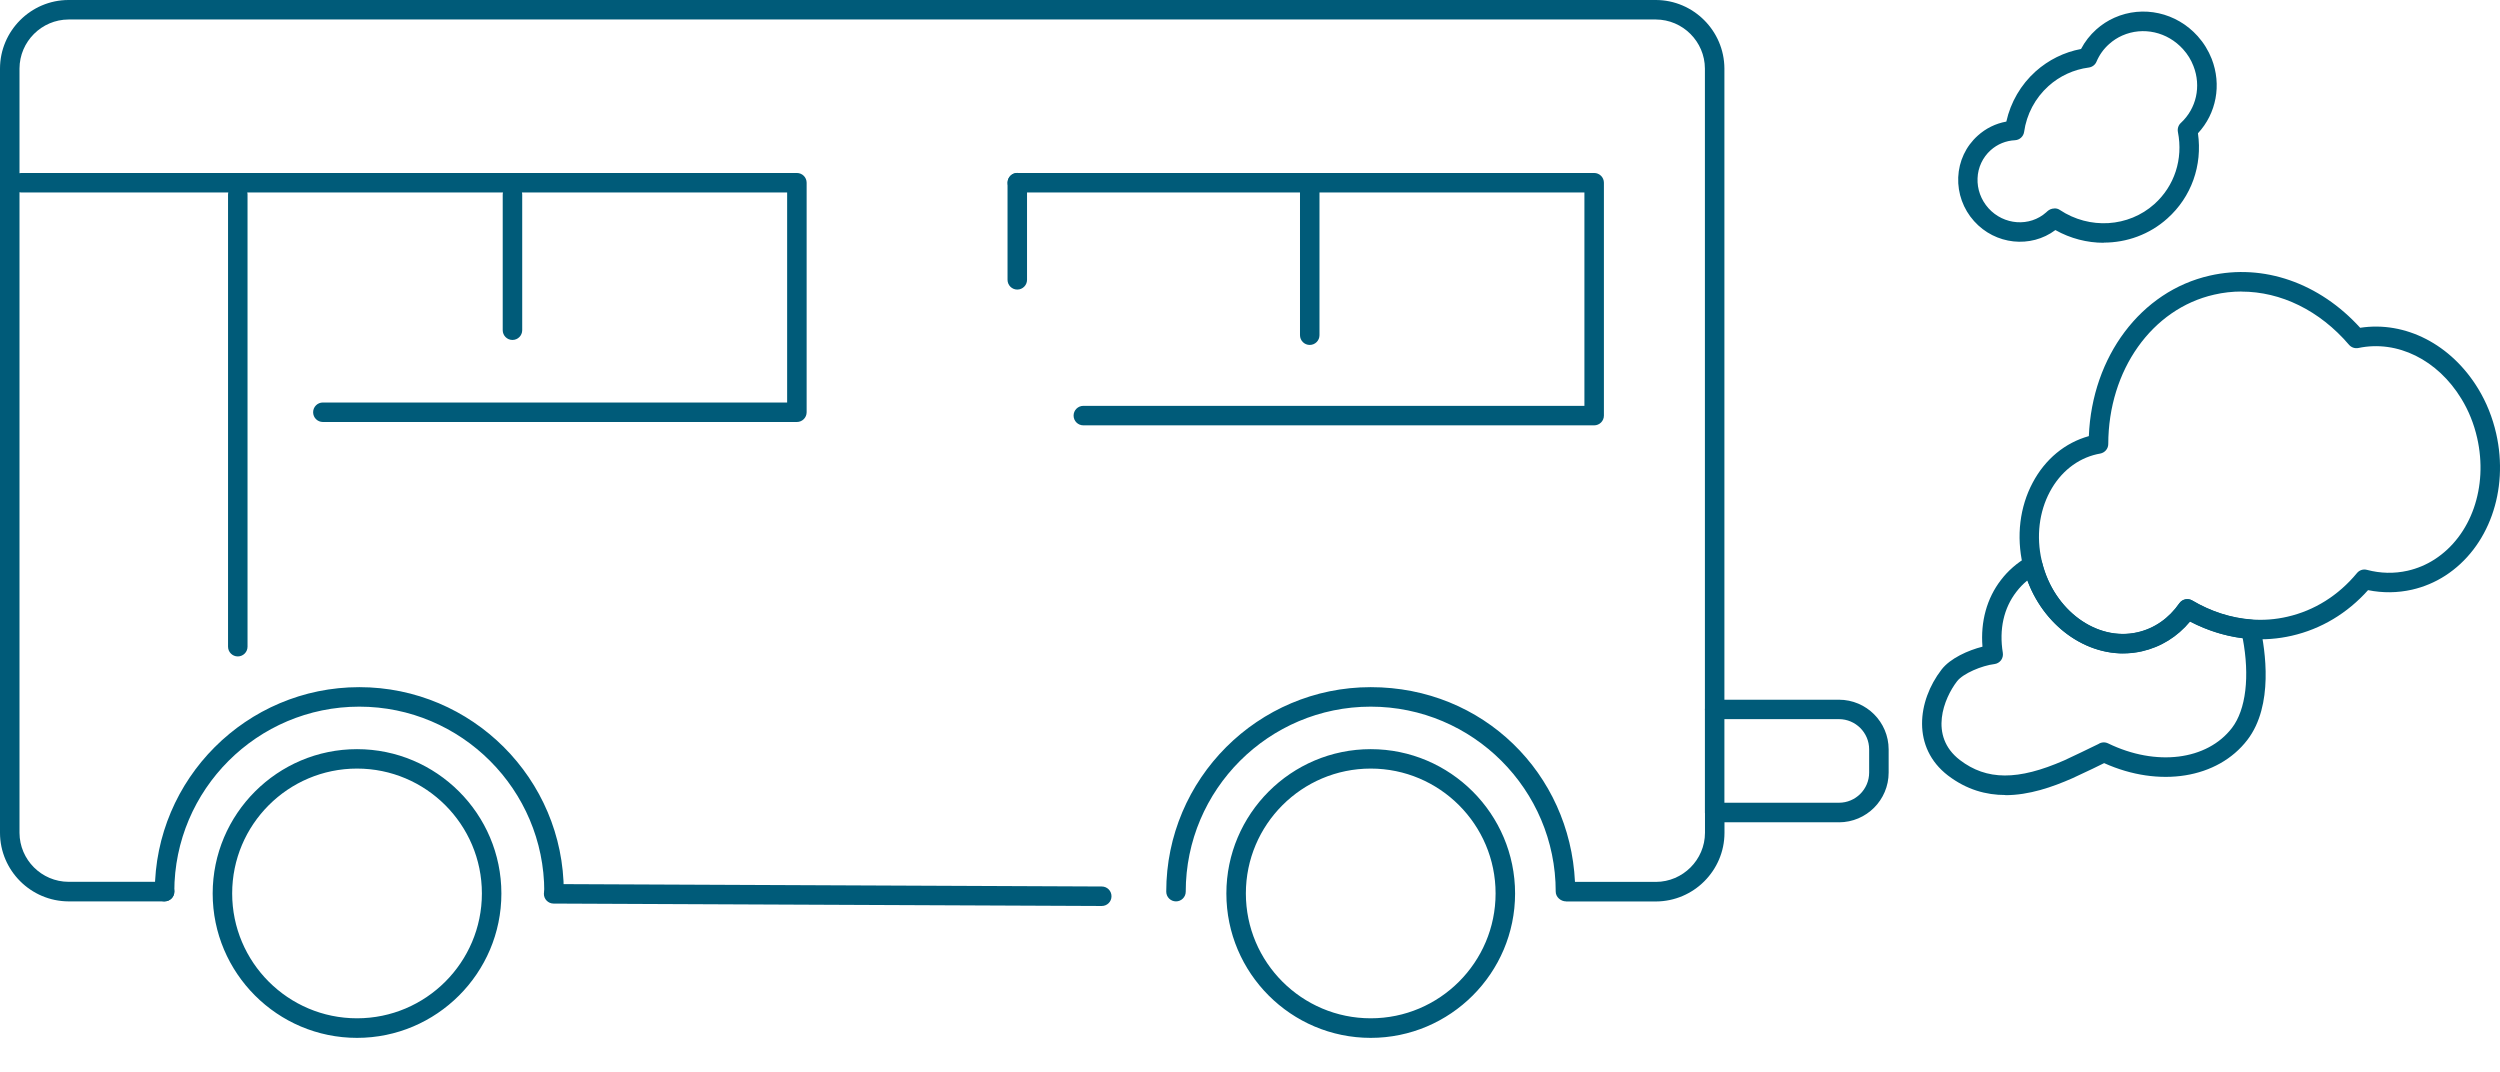
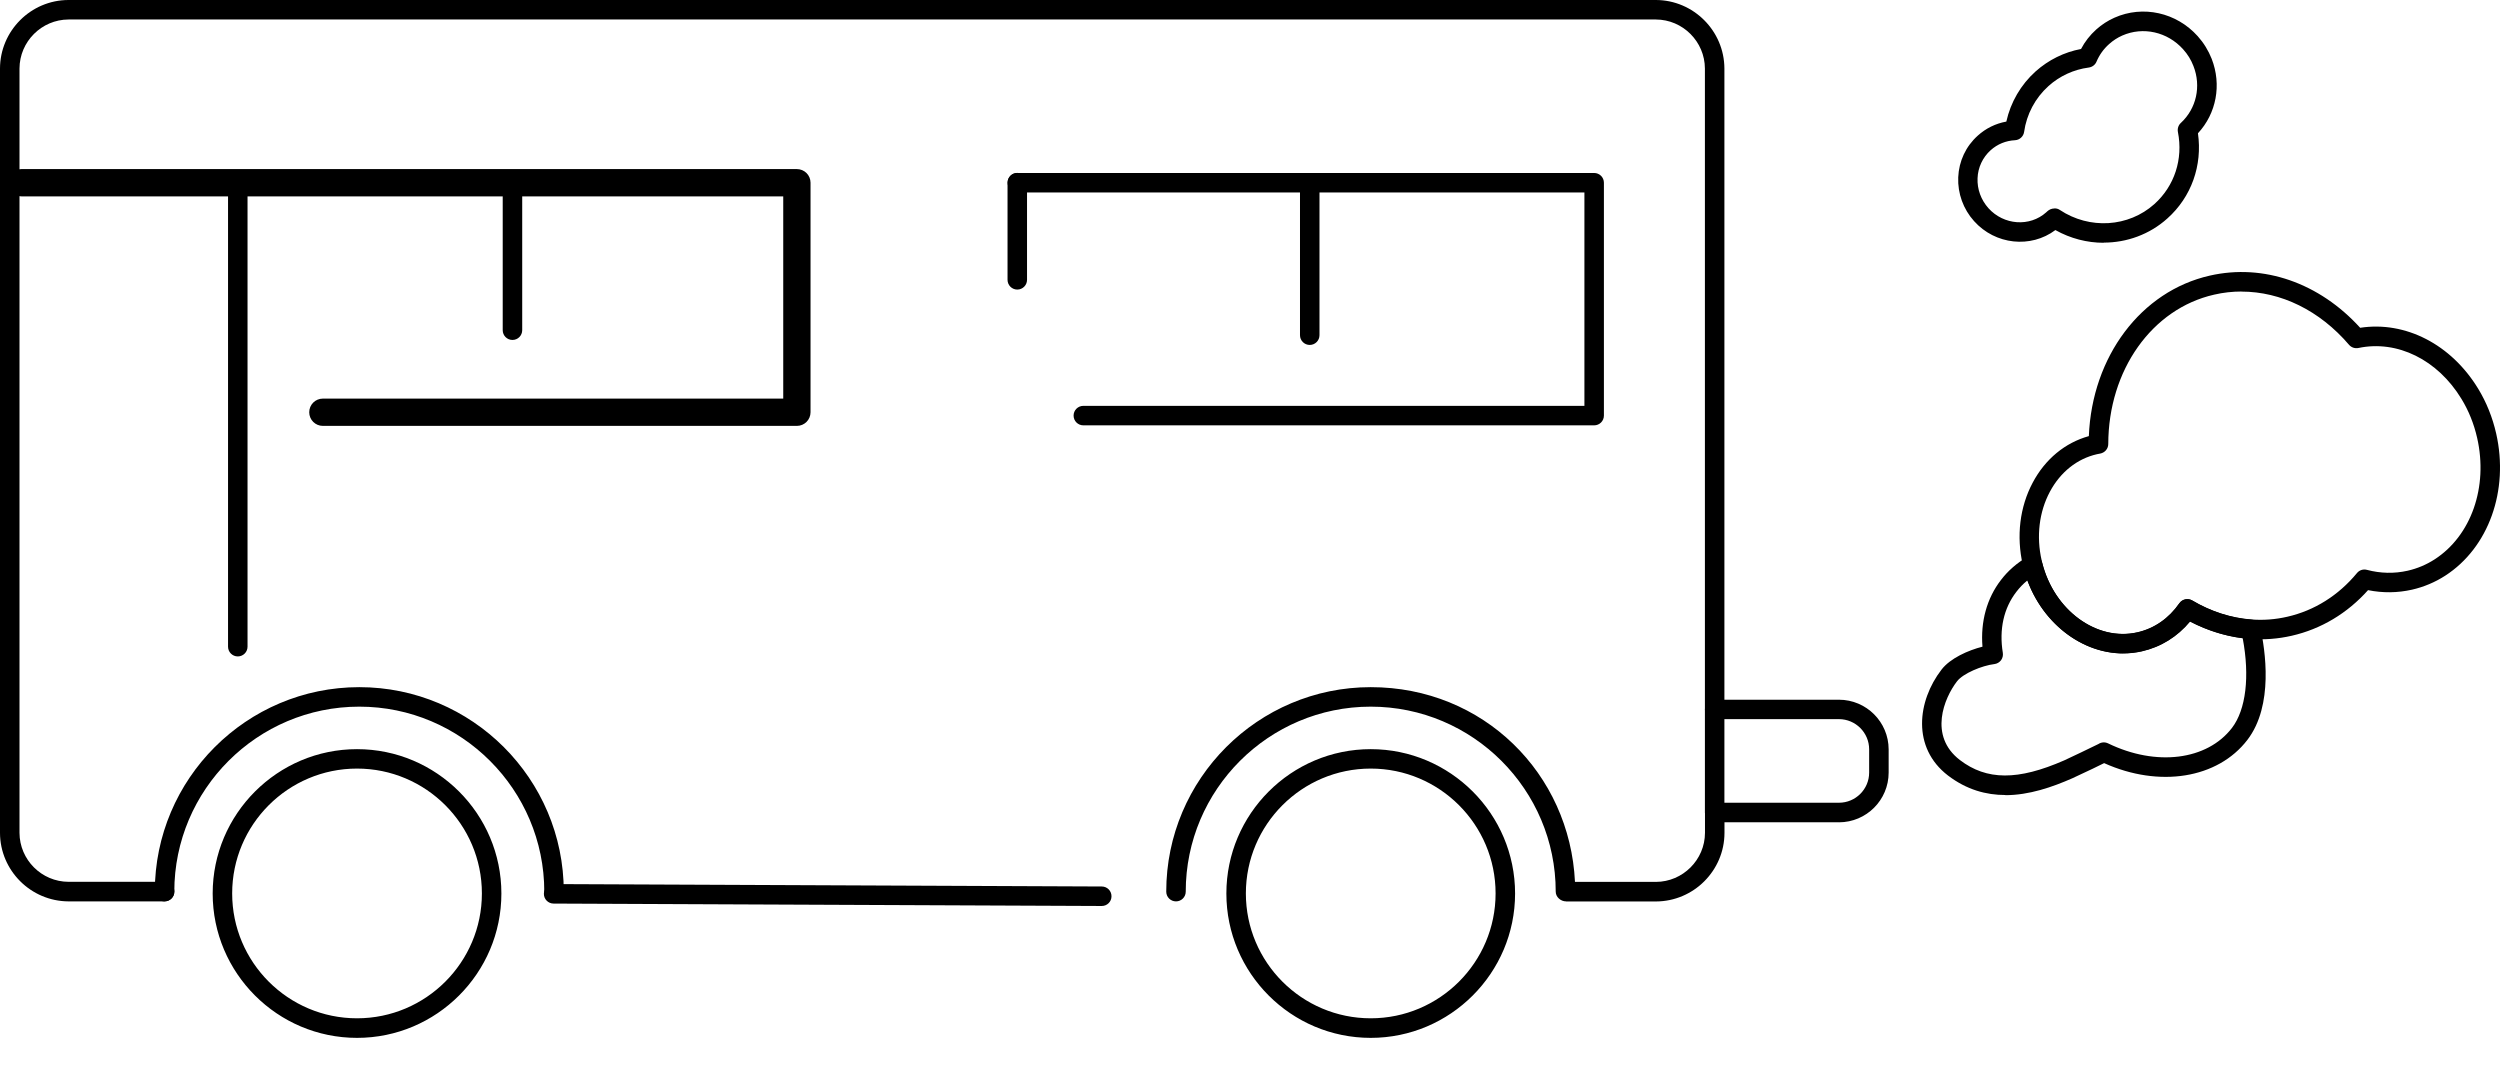
- <svg xmlns="http://www.w3.org/2000/svg" data-name="Ebene 1" id="MS_Klimadashboard_Icons_m_bus_abgas_svg__Ebene_1" viewBox="0 0 320.56 137.42" class="w-full">
-   <defs>
-     <style>.MS_Klimadashboard_Icons_m_bus_abgas_svg__cls-1{fill:#005b79}</style>
+ <svg xmlns="http://www.w3.org/2000/svg" data-name="Ebene 1" id="MS_Klimadashboard_Icons_m_bus_abgas_svg__Ebene_1" viewBox="0 0 320.56 137.42" class="w-full" version="1.1">
+   <defs id="defs1">
+     <style id="style1">.MS_Klimadashboard_Icons_m_bus_abgas_svg__cls-1{fill:#005b79}</style>
  </defs>
-   <path class="MS_Klimadashboard_Icons_m_bus_abgas_svg__cls-1" d="M269.75 31.13c-2.12 0-4.26-.54-6.2-1.63-3.15 2.36-7.7 1.9-10.43-1.15a7.933 7.933 0 0 1-2.03-5.61c.09-2.08.98-3.98 2.51-5.35a7.394 7.394 0 0 1 3.66-1.8c.55-2.48 1.86-4.73 3.75-6.43 1.66-1.48 3.66-2.47 5.83-2.88.49-.94 1.15-1.78 1.95-2.5.7-.63 1.48-1.13 2.33-1.51 3.66-1.63 7.95-.67 10.68 2.37.77.86 1.37 1.84 1.79 2.9 1.3 3.34.6 7.01-1.76 9.55.59 4.12-.84 8.17-3.92 10.92-2.29 2.06-5.21 3.1-8.17 3.1Zm-6.3-4.41c.24 0 .47.06.67.2 3.81 2.53 8.8 2.22 12.12-.75 2.58-2.31 3.71-5.77 3.02-9.25-.08-.43.06-.87.38-1.16 1.99-1.84 2.63-4.7 1.61-7.3-.3-.78-.74-1.5-1.32-2.14-2.01-2.24-5.14-2.94-7.81-1.76-.61.27-1.18.64-1.68 1.09-.71.63-1.25 1.39-1.62 2.26-.17.41-.55.69-.99.75a9.57 9.57 0 0 0-5.17 2.38 9.725 9.725 0 0 0-3.12 5.87c-.08.59-.58 1.04-1.17 1.07-1.17.06-2.25.5-3.12 1.28a5.082 5.082 0 0 0-1.68 3.59c-.06 1.41.44 2.77 1.39 3.84 1.97 2.19 5.3 2.43 7.42.53l.14-.13c.25-.23.58-.36.91-.36ZM272.24 83.78c-5.73 0-11.18-4.52-12.8-11.04l-.07-.3c-.84-3.69-.39-7.43 1.27-10.55 1.6-3.02 4.15-5.12 7.2-5.97.41-10.19 6.67-18.58 15.51-20.58 6.89-1.57 14.05.93 19.28 6.69 5.79-.89 11.67 2.12 15.13 7.81 1.06 1.74 1.84 3.68 2.31 5.75 1.66 7.31-.97 14.64-6.54 18.23-1.3.84-2.73 1.44-4.25 1.79-1.86.42-3.76.44-5.64.06-2.65 2.97-6.02 4.99-9.79 5.85-1.75.4-3.55.54-5.35.4-2.62-.19-5.26-.96-7.7-2.24-1.63 1.96-3.75 3.27-6.17 3.82-.8.18-1.6.27-2.4.27Zm15.18-46.4c-1.17 0-2.35.13-3.51.4-7.98 1.81-13.56 9.68-13.58 19.15 0 .61-.44 1.12-1.04 1.23-.13.02-.27.05-.41.08-2.54.58-4.69 2.29-6.04 4.82-1.38 2.59-1.75 5.72-1.05 8.8l.06.28c1.52 6.11 7 10.12 12.22 8.93 2.16-.49 4.02-1.78 5.37-3.72.38-.54 1.1-.69 1.66-.36 2.37 1.41 4.99 2.25 7.58 2.44 1.55.12 3.1 0 4.61-.35 3.47-.79 6.56-2.73 8.93-5.6.31-.38.81-.54 1.28-.41 1.74.46 3.5.5 5.22.11 1.23-.28 2.39-.77 3.45-1.45 4.7-3.03 6.89-9.29 5.46-15.58-.41-1.81-1.09-3.49-2.01-5-3.05-5.02-8.23-7.58-13.21-6.53-.45.09-.91-.06-1.21-.41-3.77-4.41-8.74-6.82-13.79-6.82Zm25.44 35.39Z" />
-   <path class="MS_Klimadashboard_Icons_m_bus_abgas_svg__cls-1" d="M257.13 101.94c-2.45 0-4.95-.67-7.35-2.5-4.65-3.57-3.94-9.54-.83-13.58 1.12-1.46 3.43-2.48 5.25-2.94-.26-3.21.56-6.21 2.37-8.55.92-1.21 2.09-2.22 3.46-3 .34-.19.75-.22 1.11-.06.36.15.63.47.72.85 1.52 6.11 7 10.12 12.22 8.93 2.16-.49 4.02-1.78 5.37-3.72.38-.54 1.1-.69 1.66-.36 2.37 1.41 4.99 2.25 7.58 2.44.55.04 1.01.44 1.13.98.63 2.87 1.75 10.01-1.65 14.44-3.81 4.97-11.3 6.16-18.37 2.98-.68.35-1.88.92-4.09 1.95-2.55 1.12-5.52 2.16-8.58 2.16Zm2.82-27.51c-.53.43-.99.92-1.4 1.45-1.63 2.11-2.23 4.82-1.74 7.83.05.34-.03.68-.23.95-.21.27-.51.45-.85.49-1.58.19-4.03 1.2-4.8 2.22-1.64 2.13-3.66 6.98.37 10.08 3.44 2.63 7.44 2.65 13.38.05.48-.22 3.9-1.84 4.39-2.1.36-.24.83-.28 1.24-.08 6.16 2.99 12.69 2.17 15.88-1.98 1.8-2.35 2.3-6.61 1.38-11.5-2.3-.29-4.6-1.02-6.75-2.14-1.63 1.96-3.75 3.27-6.17 3.82-6.02 1.37-12.29-2.63-14.68-9.08Zm27.22 19.66Z" />
-   <g data-name="Gruppe 503" id="MS_Klimadashboard_Icons_m_bus_abgas_svg__Gruppe_503">
-     <g data-name="Gruppe 65" id="MS_Klimadashboard_Icons_m_bus_abgas_svg__Gruppe_65">
-       <path class="MS_Klimadashboard_Icons_m_bus_abgas_svg__cls-1" d="m141.27 116.17-70.29-.31c-.69 0-1.25-.57-1.24-1.26 0-.69.56-1.24 1.25-1.24l70.29.31c.69 0 1.25.57 1.24 1.26 0 .69-.56 1.24-1.25 1.24ZM130.44 37.13c-.69 0-1.25-.56-1.25-1.25V23.42a1.25 1.25 0 0 1 2.5 0v12.46c0 .69-.56 1.25-1.25 1.25ZM167.94 44.23c-.69 0-1.25-.56-1.25-1.25V23.86a1.25 1.25 0 0 1 2.5 0v19.12c0 .69-.56 1.25-1.25 1.25Z" />
-       <path class="MS_Klimadashboard_Icons_m_bus_abgas_svg__cls-1" d="M204.41 54.54h-65.5a1.25 1.25 0 0 1 0-2.5h64.25V24.68h-72.71a1.25 1.25 0 0 1 0-2.5h73.96c.69 0 1.25.56 1.25 1.25v29.86c0 .69-.56 1.25-1.25 1.25Z" />
+   <path class="MS_Klimadashboard_Icons_m_bus_abgas_svg__cls-1" d="M269.75 31.13c-2.12 0-4.26-.54-6.2-1.63-3.15 2.36-7.7 1.9-10.43-1.15a7.933 7.933 0 0 1-2.03-5.61c.09-2.08.98-3.98 2.51-5.35a7.394 7.394 0 0 1 3.66-1.8c.55-2.48 1.86-4.73 3.75-6.43 1.66-1.48 3.66-2.47 5.83-2.88.49-.94 1.15-1.78 1.95-2.5.7-.63 1.48-1.13 2.33-1.51 3.66-1.63 7.95-.67 10.68 2.37.77.86 1.37 1.84 1.79 2.9 1.3 3.34.6 7.01-1.76 9.55.59 4.12-.84 8.17-3.92 10.92-2.29 2.06-5.21 3.1-8.17 3.1Zm-6.3-4.41c.24 0 .47.06.67.2 3.81 2.53 8.8 2.22 12.12-.75 2.58-2.31 3.71-5.77 3.02-9.25-.08-.43.06-.87.38-1.16 1.99-1.84 2.63-4.7 1.61-7.3-.3-.78-.74-1.5-1.32-2.14-2.01-2.24-5.14-2.94-7.81-1.76-.61.27-1.18.64-1.68 1.09-.71.63-1.25 1.39-1.62 2.26-.17.41-.55.69-.99.75a9.57 9.57 0 0 0-5.17 2.38 9.725 9.725 0 0 0-3.12 5.87c-.08.59-.58 1.04-1.17 1.07-1.17.06-2.25.5-3.12 1.28a5.082 5.082 0 0 0-1.68 3.59c-.06 1.41.44 2.77 1.39 3.84 1.97 2.19 5.3 2.43 7.42.53l.14-.13c.25-.23.58-.36.91-.36ZM272.24 83.78c-5.73 0-11.18-4.52-12.8-11.04l-.07-.3c-.84-3.69-.39-7.43 1.27-10.55 1.6-3.02 4.15-5.12 7.2-5.97.41-10.19 6.67-18.58 15.51-20.58 6.89-1.57 14.05.93 19.28 6.69 5.79-.89 11.67 2.12 15.13 7.81 1.06 1.74 1.84 3.68 2.31 5.75 1.66 7.31-.97 14.64-6.54 18.23-1.3.84-2.73 1.44-4.25 1.79-1.86.42-3.76.44-5.64.06-2.65 2.97-6.02 4.99-9.79 5.85-1.75.4-3.55.54-5.35.4-2.62-.19-5.26-.96-7.7-2.24-1.63 1.96-3.75 3.27-6.17 3.82-.8.18-1.6.27-2.4.27Zm15.18-46.4c-1.17 0-2.35.13-3.51.4-7.98 1.81-13.56 9.68-13.58 19.15 0 .61-.44 1.12-1.04 1.23-.13.02-.27.05-.41.08-2.54.58-4.69 2.29-6.04 4.82-1.38 2.59-1.75 5.72-1.05 8.8l.06.28c1.52 6.11 7 10.12 12.22 8.93 2.16-.49 4.02-1.78 5.37-3.72.38-.54 1.1-.69 1.66-.36 2.37 1.41 4.99 2.25 7.58 2.44 1.55.12 3.1 0 4.61-.35 3.47-.79 6.56-2.73 8.93-5.6.31-.38.81-.54 1.28-.41 1.74.46 3.5.5 5.22.11 1.23-.28 2.39-.77 3.45-1.45 4.7-3.03 6.89-9.29 5.46-15.58-.41-1.81-1.09-3.49-2.01-5-3.05-5.02-8.23-7.58-13.21-6.53-.45.09-.91-.06-1.21-.41-3.77-4.41-8.74-6.82-13.79-6.82Zm25.44 35.39Z" id="path1" style="fill:#000000;fill-opacity:1" />
+   <path class="MS_Klimadashboard_Icons_m_bus_abgas_svg__cls-1" d="M257.13 101.94c-2.45 0-4.95-.67-7.35-2.5-4.65-3.57-3.94-9.54-.83-13.58 1.12-1.46 3.43-2.48 5.25-2.94-.26-3.21.56-6.21 2.37-8.55.92-1.21 2.09-2.22 3.46-3 .34-.19.75-.22 1.11-.06.36.15.63.47.72.85 1.52 6.11 7 10.12 12.22 8.93 2.16-.49 4.02-1.78 5.37-3.72.38-.54 1.1-.69 1.66-.36 2.37 1.41 4.99 2.25 7.58 2.44.55.04 1.01.44 1.13.98.63 2.87 1.75 10.01-1.65 14.44-3.81 4.97-11.3 6.16-18.37 2.98-.68.35-1.88.92-4.09 1.95-2.55 1.12-5.52 2.16-8.58 2.16Zm2.82-27.51c-.53.43-.99.92-1.4 1.45-1.63 2.11-2.23 4.82-1.74 7.83.05.34-.03.68-.23.95-.21.27-.51.45-.85.49-1.58.19-4.03 1.2-4.8 2.22-1.64 2.13-3.66 6.98.37 10.08 3.44 2.63 7.44 2.65 13.38.05.48-.22 3.9-1.84 4.39-2.1.36-.24.83-.28 1.24-.08 6.16 2.99 12.69 2.17 15.88-1.98 1.8-2.35 2.3-6.61 1.38-11.5-2.3-.29-4.6-1.02-6.75-2.14-1.63 1.96-3.75 3.27-6.17 3.82-6.02 1.37-12.29-2.63-14.68-9.08Zm27.22 19.66Z" id="path2" style="fill:#000000;fill-opacity:1" />
+   <g data-name="Gruppe 503" id="MS_Klimadashboard_Icons_m_bus_abgas_svg__Gruppe_503" style="fill:#000000;fill-opacity:1">
+     <g data-name="Gruppe 65" id="MS_Klimadashboard_Icons_m_bus_abgas_svg__Gruppe_65" style="fill:#000000;fill-opacity:1">
+       <path class="MS_Klimadashboard_Icons_m_bus_abgas_svg__cls-1" d="m141.27 116.17-70.29-.31c-.69 0-1.25-.57-1.24-1.26 0-.69.56-1.24 1.25-1.24l70.29.31c.69 0 1.25.57 1.24 1.26 0 .69-.56 1.24-1.25 1.24ZM130.44 37.13c-.69 0-1.25-.56-1.25-1.25V23.42a1.25 1.25 0 0 1 2.5 0v12.46c0 .69-.56 1.25-1.25 1.25ZM167.94 44.23c-.69 0-1.25-.56-1.25-1.25V23.86a1.25 1.25 0 0 1 2.5 0v19.12c0 .69-.56 1.25-1.25 1.25Z" id="path3" style="fill:#000000;fill-opacity:1" />
+       <path class="MS_Klimadashboard_Icons_m_bus_abgas_svg__cls-1" d="M204.41 54.54h-65.5a1.25 1.25 0 0 1 0-2.5h64.25V24.68h-72.71a1.25 1.25 0 0 1 0-2.5h73.96c.69 0 1.25.56 1.25 1.25v29.86c0 .69-.56 1.25-1.25 1.25Z" id="path4" style="fill:#000000;fill-opacity:1" />
    </g>
  </g>
-   <path class="MS_Klimadashboard_Icons_m_bus_abgas_svg__cls-1" d="M175.76 133.08c-10.21 0-18.51-8.31-18.51-18.51s8.31-18.51 18.51-18.51 18.51 8.31 18.51 18.51-8.31 18.51-18.51 18.51Zm0-34.53c-8.83 0-16.01 7.18-16.01 16.01s7.18 16.01 16.01 16.01 16.01-7.18 16.01-16.01-7.18-16.01-16.01-16.01ZM45.78 133.08c-10.21 0-18.51-8.31-18.51-18.51s8.31-18.51 18.51-18.51 18.51 8.31 18.51 18.51-8.31 18.51-18.51 18.51Zm0-34.53c-8.83 0-16.01 7.18-16.01 16.01s7.18 16.01 16.01 16.01 16.01-7.18 16.01-16.01-7.18-16.01-16.01-16.01ZM65.71 43.59c-.69 0-1.25-.56-1.25-1.25V24.93a1.25 1.25 0 0 1 2.5 0v17.41c0 .69-.56 1.25-1.25 1.25ZM30.49 84.17c-.69 0-1.25-.56-1.25-1.25V24.93a1.25 1.25 0 0 1 2.5 0v57.99c0 .69-.56 1.25-1.25 1.25Z" />
-   <path class="MS_Klimadashboard_Icons_m_bus_abgas_svg__cls-1" d="M102.18 54.11H41.4a1.25 1.25 0 0 1 0-2.5h59.53V24.68H2.74a1.25 1.25 0 0 1 0-2.5h99.44c.69 0 1.25.56 1.25 1.25v29.43c0 .69-.56 1.25-1.25 1.25Z" />
-   <path class="MS_Klimadashboard_Icons_m_bus_abgas_svg__cls-1" d="M21.11 115.58H8.79c-4.84-.02-8.78-3.96-8.79-8.79v-98C.01 3.96 3.95.01 8.78 0h203.54c4.83.01 8.77 3.96 8.79 8.78v82.19a1.25 1.25 0 0 1-2.5 0V8.79c-.01-3.45-2.83-6.28-6.29-6.29H8.79c-3.45.01-6.28 2.83-6.29 6.29v97.99c.01 3.46 2.83 6.28 6.29 6.29h12.32a1.25 1.25 0 0 1 0 2.5Z" />
-   <path class="MS_Klimadashboard_Icons_m_bus_abgas_svg__cls-1" d="M200.81 115.58c-.69 0-1.33-.56-1.33-1.25 0-13.08-10.64-23.72-23.72-23.72s-23.72 10.64-23.72 23.72a1.25 1.25 0 0 1-2.5 0c0-14.46 11.76-26.22 26.22-26.22s25.53 11.09 26.19 24.97h10.38c3.45-.01 6.28-2.83 6.29-6.29v-2.61a1.25 1.25 0 0 1 2.5 0v2.62c-.01 4.83-3.95 8.77-8.78 8.79h-11.53ZM71.04 115.58c-.69 0-1.25-.56-1.25-1.25 0-13.08-10.64-23.72-23.72-23.72s-23.72 10.64-23.72 23.72a1.25 1.25 0 0 1-2.5 0c0-14.46 11.76-26.22 26.22-26.22s26.22 11.76 26.22 26.22c0 .69-.56 1.25-1.25 1.25Z" />
-   <path class="MS_Klimadashboard_Icons_m_bus_abgas_svg__cls-1" d="M235.8 105.43h-15.94c-.69 0-1.25-.56-1.25-1.25V90.97c0-.69.56-1.25 1.25-1.25h15.94a6.38 6.38 0 0 1 6.37 6.37v2.98a6.38 6.38 0 0 1-6.37 6.37Zm-14.69-2.5h14.69c2.13 0 3.87-1.73 3.87-3.87v-2.98a3.88 3.88 0 0 0-3.87-3.87h-14.69v10.71Z" />
+   <path class="MS_Klimadashboard_Icons_m_bus_abgas_svg__cls-1" d="M175.76 133.08c-10.21 0-18.51-8.31-18.51-18.51s8.31-18.51 18.51-18.51 18.51 8.31 18.51 18.51-8.31 18.51-18.51 18.51Zm0-34.53c-8.83 0-16.01 7.18-16.01 16.01s7.18 16.01 16.01 16.01 16.01-7.18 16.01-16.01-7.18-16.01-16.01-16.01ZM45.78 133.08c-10.21 0-18.51-8.31-18.51-18.51s8.31-18.51 18.51-18.51 18.51 8.31 18.51 18.51-8.31 18.51-18.51 18.51Zm0-34.53c-8.83 0-16.01 7.18-16.01 16.01s7.18 16.01 16.01 16.01 16.01-7.18 16.01-16.01-7.18-16.01-16.01-16.01ZM65.71 43.59c-.69 0-1.25-.56-1.25-1.25V24.93a1.25 1.25 0 0 1 2.5 0v17.41c0 .69-.56 1.25-1.25 1.25ZM30.49 84.17c-.69 0-1.25-.56-1.25-1.25V24.93a1.25 1.25 0 0 1 2.5 0v57.99c0 .69-.56 1.25-1.25 1.25Z" id="path5" style="fill:#000000;fill-opacity:1" />
+   <path class="MS_Klimadashboard_Icons_m_bus_abgas_svg__cls-1" d="M102.18 54.11H41.4a1.25 1.25 0 0 1 0-2.5h59.53V24.68H2.74a1.25 1.25 0 0 1 0-2.5h99.44c.69 0 1.25.56 1.25 1.25v29.43c0 .69-.56 1.25-1.25 1.25Z" id="path6" style="stroke:#000000;stroke-opacity:1;fill:#000000;fill-opacity:1" />
+   <path class="MS_Klimadashboard_Icons_m_bus_abgas_svg__cls-1" d="M21.11 115.58H8.79c-4.84-.02-8.78-3.96-8.79-8.79v-98C.01 3.96 3.95.01 8.78 0h203.54c4.83.01 8.77 3.96 8.79 8.78v82.19a1.25 1.25 0 0 1-2.5 0V8.79c-.01-3.45-2.83-6.28-6.29-6.29H8.79c-3.45.01-6.28 2.83-6.29 6.29v97.99c.01 3.46 2.83 6.28 6.29 6.29h12.32a1.25 1.25 0 0 1 0 2.5Z" id="path7" style="fill:#000000;fill-opacity:1" />
+   <path class="MS_Klimadashboard_Icons_m_bus_abgas_svg__cls-1" d="M200.81 115.58c-.69 0-1.33-.56-1.33-1.25 0-13.08-10.64-23.72-23.72-23.72s-23.72 10.64-23.72 23.72a1.25 1.25 0 0 1-2.5 0c0-14.46 11.76-26.22 26.22-26.22s25.53 11.09 26.19 24.97h10.38c3.45-.01 6.28-2.83 6.29-6.29v-2.61a1.25 1.25 0 0 1 2.5 0v2.62c-.01 4.83-3.95 8.77-8.78 8.79h-11.53ZM71.04 115.58c-.69 0-1.25-.56-1.25-1.25 0-13.08-10.64-23.72-23.72-23.72s-23.72 10.64-23.72 23.72a1.25 1.25 0 0 1-2.5 0c0-14.46 11.76-26.22 26.22-26.22s26.22 11.76 26.22 26.22c0 .69-.56 1.25-1.25 1.25Z" id="path8" style="fill:#000000;fill-opacity:1" />
+   <path class="MS_Klimadashboard_Icons_m_bus_abgas_svg__cls-1" d="M235.8 105.43h-15.94c-.69 0-1.25-.56-1.25-1.25V90.97c0-.69.56-1.25 1.25-1.25h15.94a6.38 6.38 0 0 1 6.37 6.37v2.98a6.38 6.38 0 0 1-6.37 6.37Zm-14.69-2.5h14.69c2.13 0 3.87-1.73 3.87-3.87v-2.98a3.88 3.88 0 0 0-3.87-3.87h-14.69v10.71Z" id="path9" style="fill:#000000;fill-opacity:1" />
</svg>
